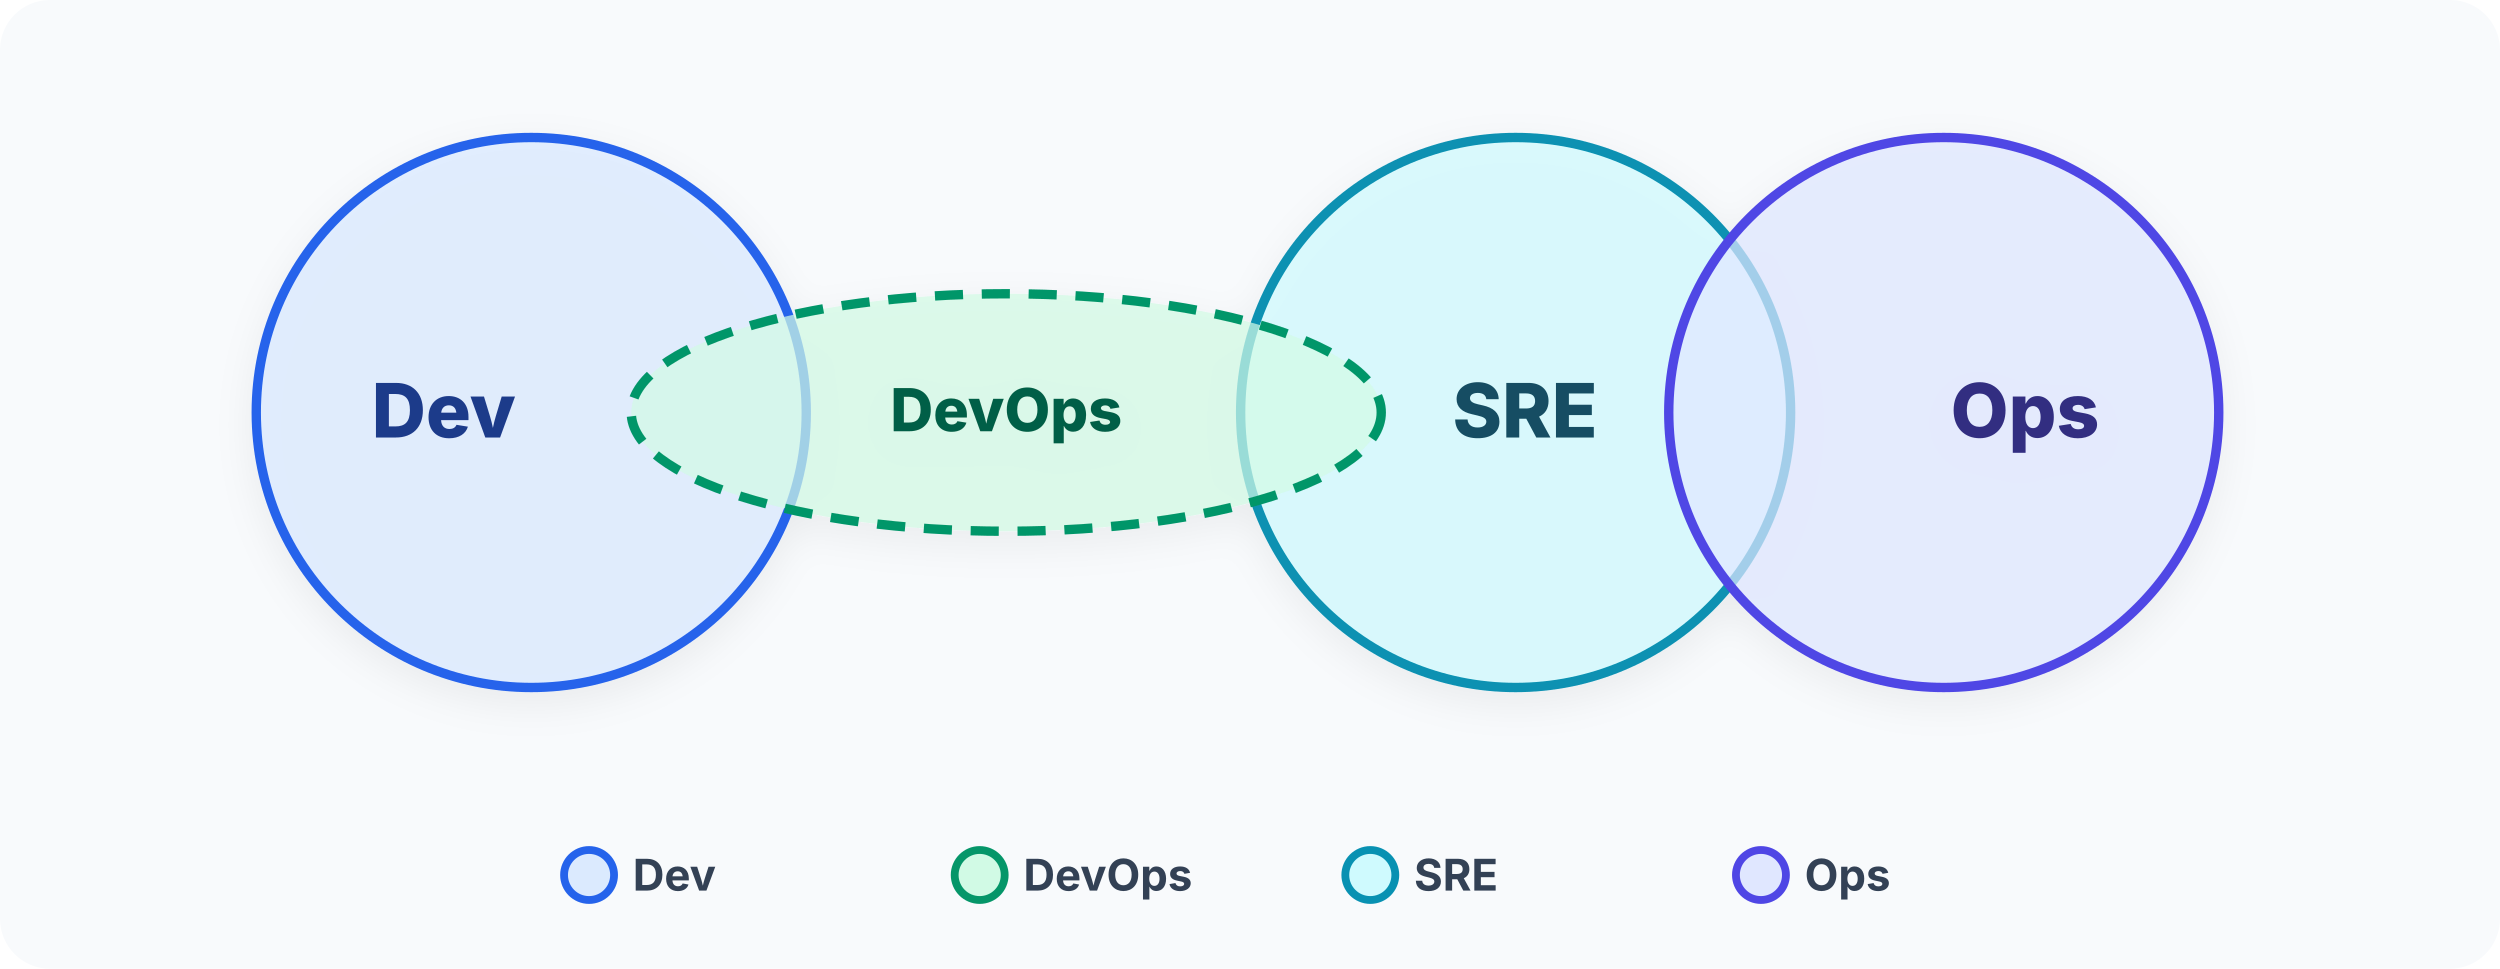
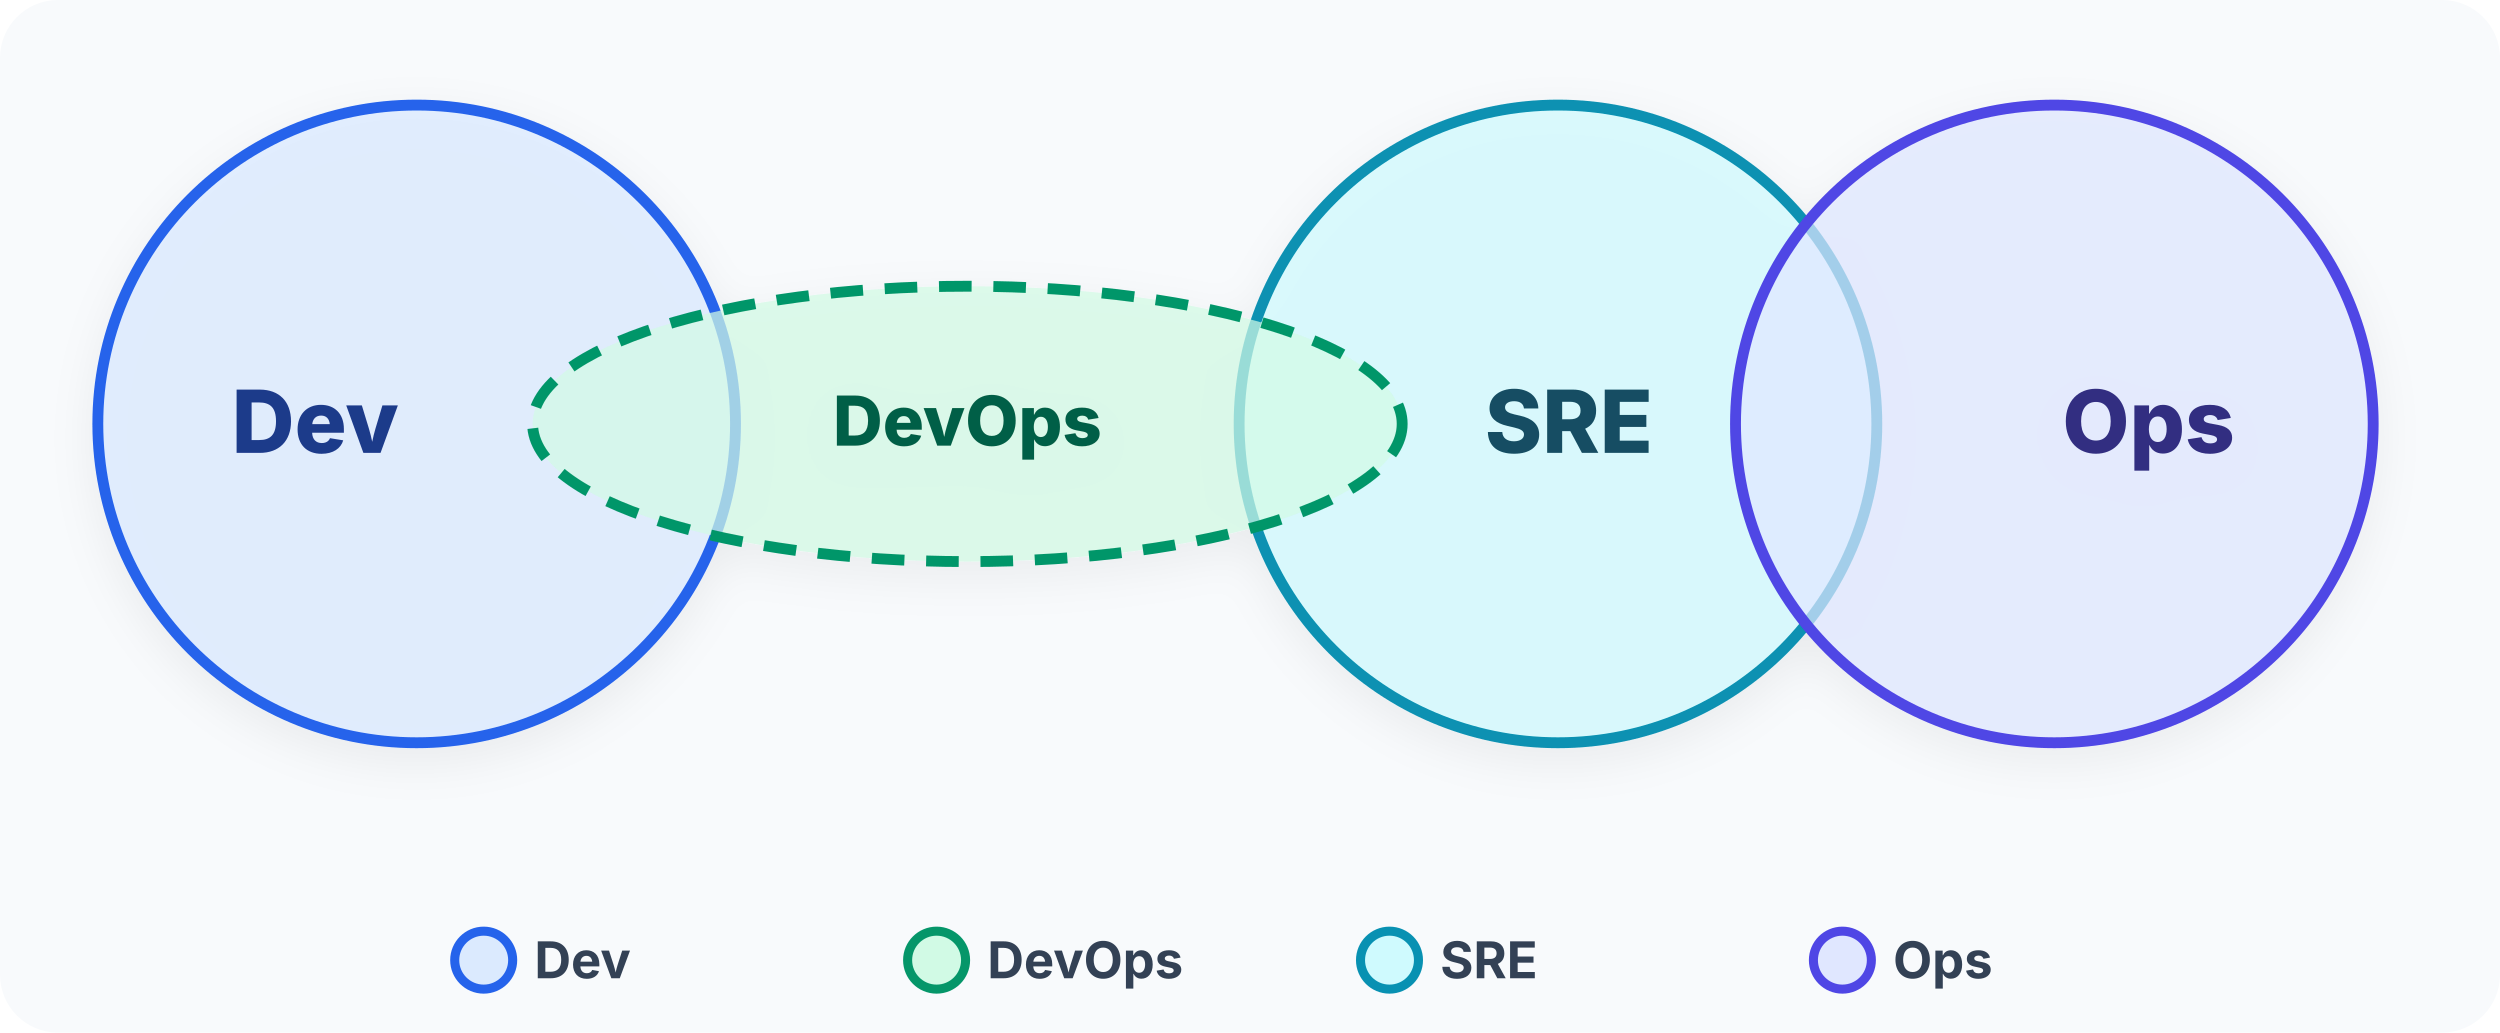
- <svg xmlns="http://www.w3.org/2000/svg" viewBox="0 0 800 310" width="800" height="310" font-family="'Inter', -apple-system, BlinkMacSystemFont, 'Segoe UI', sans-serif">
+ <svg xmlns="http://www.w3.org/2000/svg" viewBox="55 15 690 285" width="690" height="285" font-family="'Inter', -apple-system, BlinkMacSystemFont, 'Segoe UI', sans-serif">
  <defs>
    <filter id="tpShadow" x="-10%" y="-10%" width="120%" height="125%">
      <feDropShadow dx="0" dy="4" stdDeviation="6" flood-color="#0f172a" flood-opacity="0.07" />
    </filter>
  </defs>
-   <rect width="800" height="310" rx="16" fill="#f8fafc" />
+   <rect x="55" y="15" width="690" height="285" rx="16" fill="#f8fafc" />
  <g filter="url(#tpShadow)">
    <circle cx="170" cy="132" r="88" fill="#dbeafe" fill-opacity="0.82" stroke="#2563eb" stroke-width="3" />
    <text x="142" y="140" font-size="24" font-weight="800" fill="#1e3a8a" text-anchor="middle">Dev</text>
    <circle cx="485" cy="132" r="88" fill="#cffafe" fill-opacity="0.78" stroke="#0891b2" stroke-width="3" />
    <circle cx="622" cy="132" r="88" fill="#e0e7ff" fill-opacity="0.72" stroke="#4f46e5" stroke-width="3" />
    <text x="488" y="140" font-size="24" font-weight="800" fill="#164e63" text-anchor="middle">SRE</text>
    <text x="648" y="140" font-size="24" font-weight="800" fill="#312e81" text-anchor="middle">Ops</text>
    <ellipse cx="322" cy="132" rx="120" ry="38" fill="#d1fae5" fill-opacity="0.72" stroke="#059669" stroke-width="3" stroke-dasharray="9 6" />
    <text x="322" y="138" font-size="19" font-weight="800" fill="#065f46" text-anchor="middle">DevOps</text>
  </g>
  <g>
    <circle cx="188.5" cy="280" r="8" fill="#dbeafe" stroke="#2563eb" stroke-width="2.5" />
    <text x="202.5" y="285" font-size="14" font-weight="700" fill="#334155">Dev</text>
    <circle cx="313.5" cy="280" r="8" fill="#d1fae5" stroke="#059669" stroke-width="2.5" />
    <text x="327.5" y="285" font-size="14" font-weight="700" fill="#334155">DevOps</text>
    <circle cx="438.5" cy="280" r="8" fill="#cffafe" stroke="#0891b2" stroke-width="2.5" />
    <text x="452.5" y="285" font-size="14" font-weight="700" fill="#334155">SRE</text>
    <circle cx="563.5" cy="280" r="8" fill="#e0e7ff" stroke="#4f46e5" stroke-width="2.5" />
    <text x="577.5" y="285" font-size="14" font-weight="700" fill="#334155">Ops</text>
  </g>
</svg>
